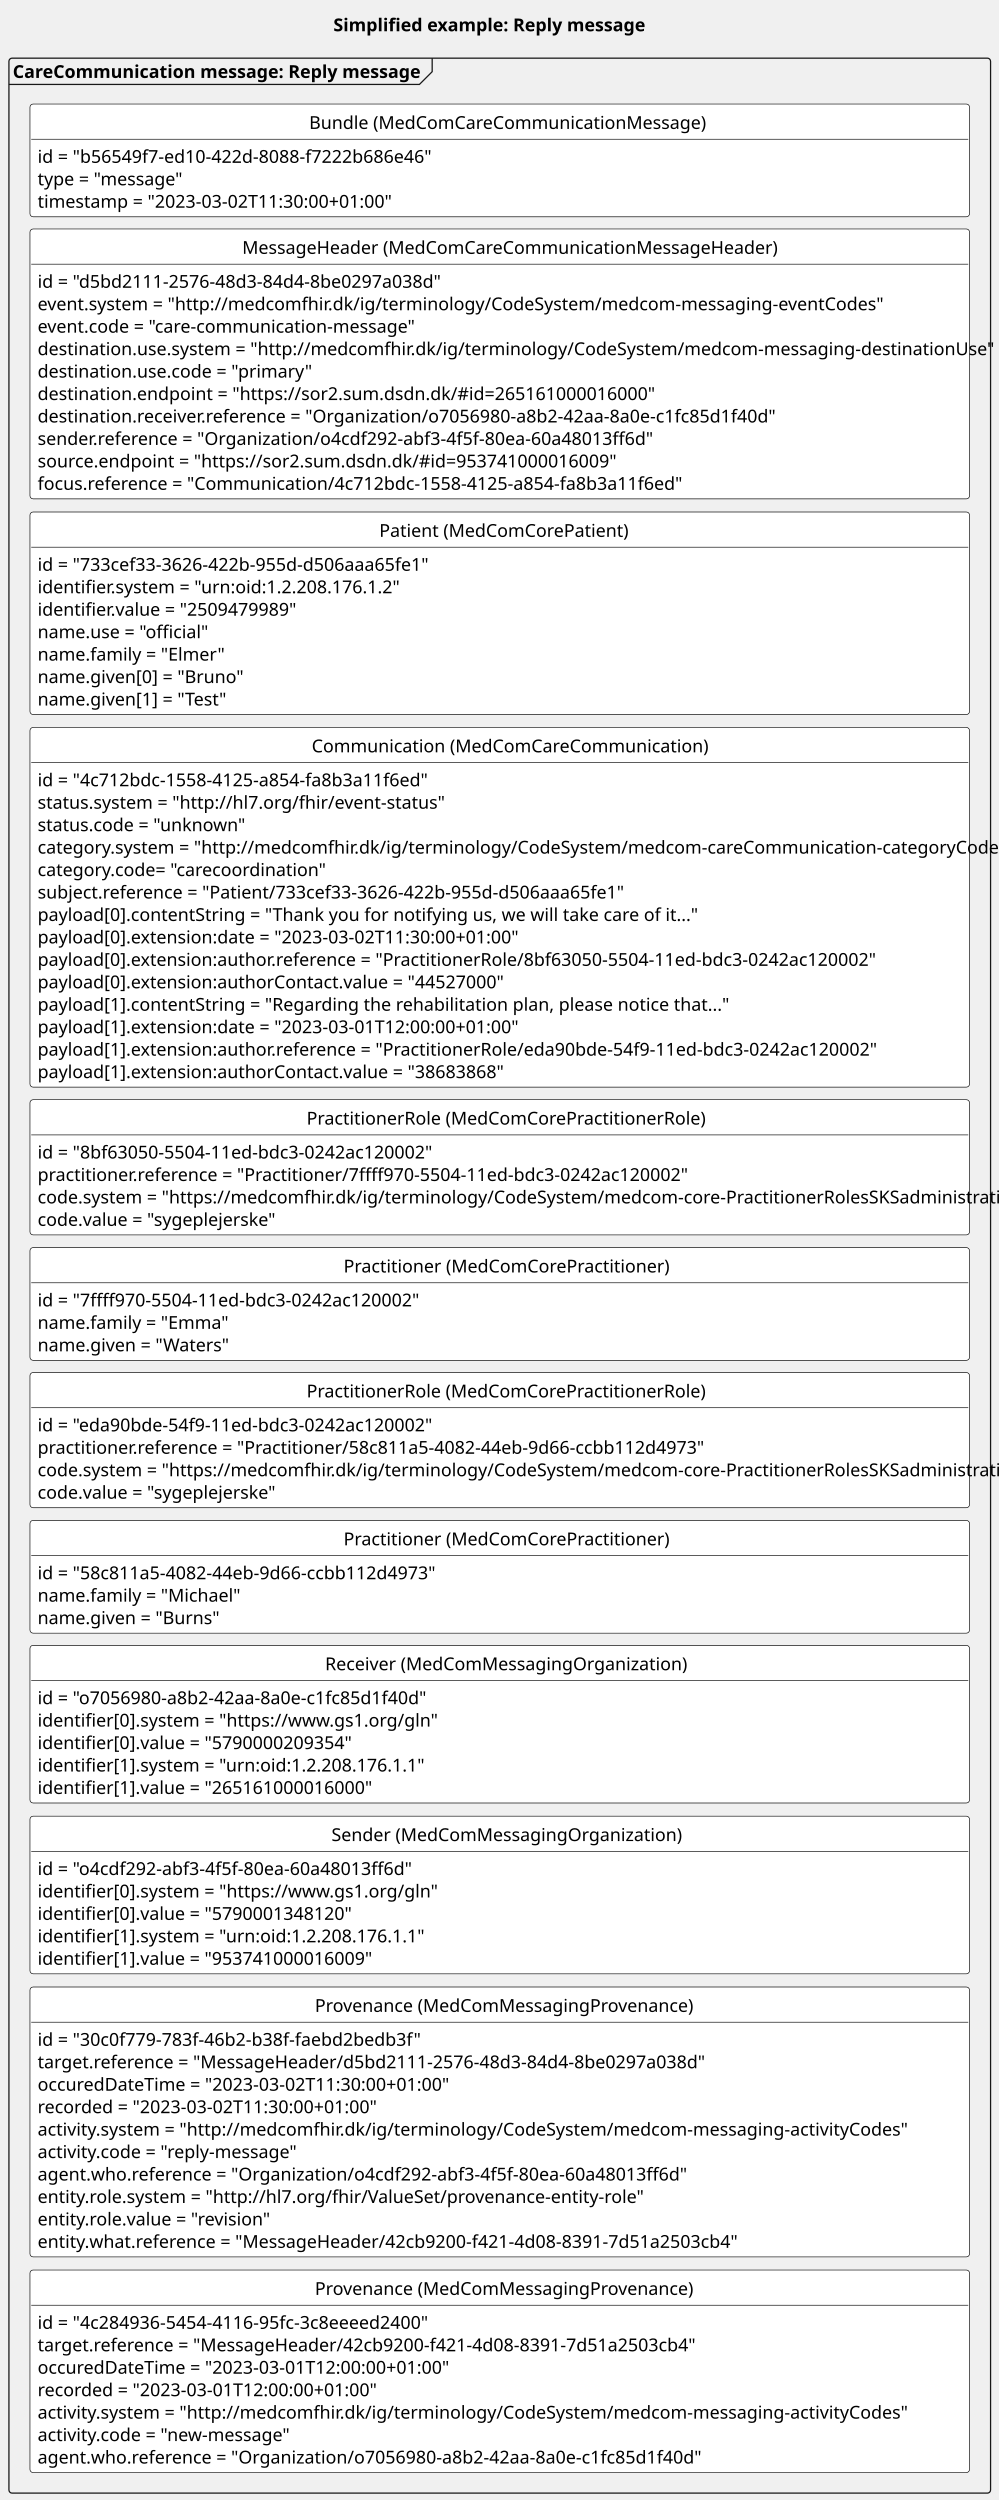
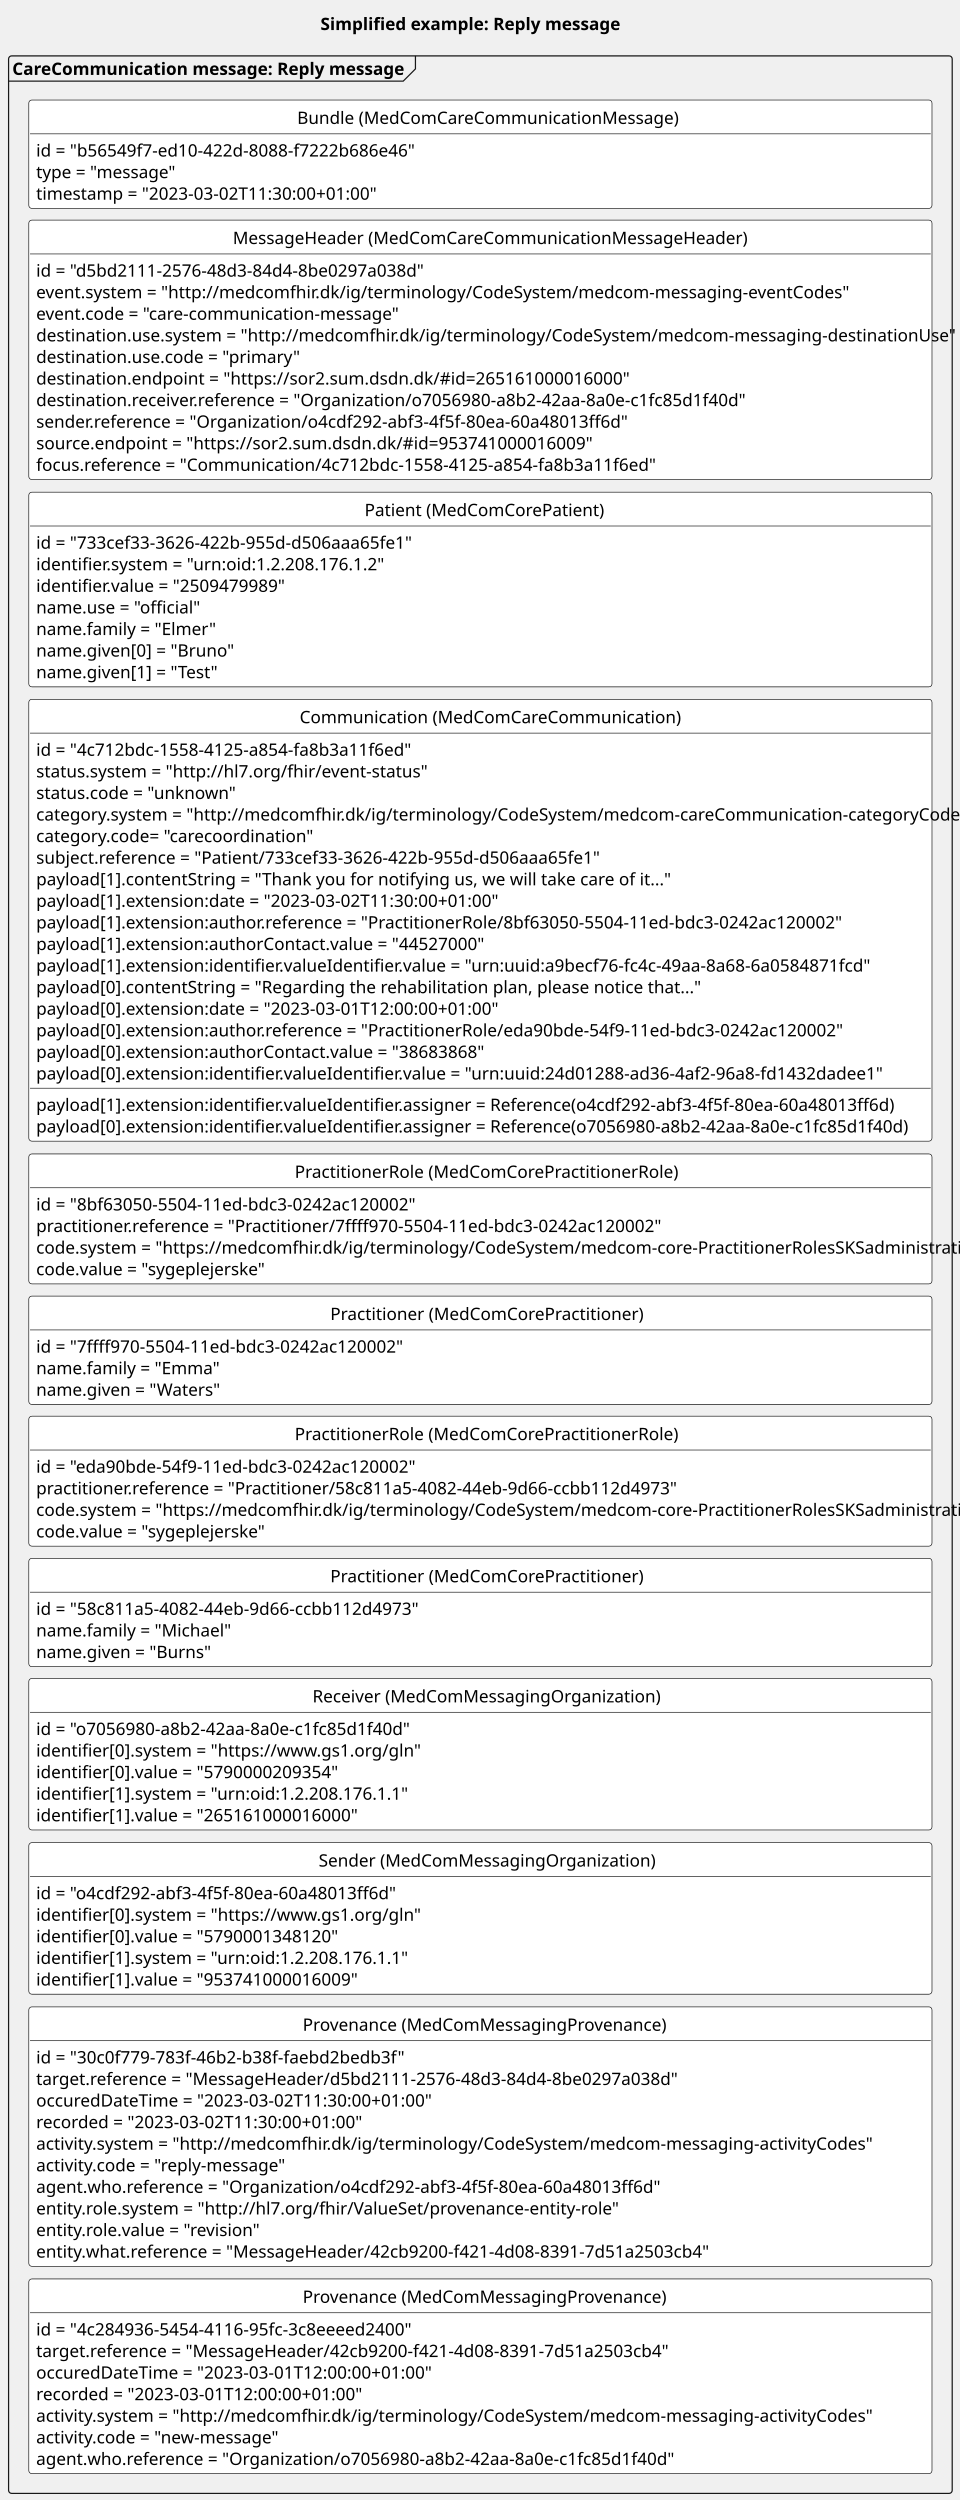
- <svg xmlns="http://www.w3.org/2000/svg" contentStyleType="text/css" height="1961px" preserveAspectRatio="none" style="width:783px;height:1961px;background:#FFFFFF;" version="1.1" viewBox="0 0 783 1961" width="783px" zoomAndPan="magnify">
+ <svg xmlns="http://www.w3.org/2000/svg" contentStyleType="text/css" height="2040px" preserveAspectRatio="none" style="width:783px;height:2040px;background:#FFFFFF;" version="1.1" viewBox="0 0 783 2040" width="783px" zoomAndPan="magnify">
  <defs />
  <g>
    <rect fill="none" height="27.609" id="_title" style="stroke:none;stroke-width:1.0;" width="256" x="256.5" y="5" />
    <text fill="#000000" font-family="sans-serif" font-size="14" font-weight="bold" lengthAdjust="spacing" textLength="246" x="261.5" y="24.533">Simplified example: Reply message</text>
    <g id="cluster_reply">
-       <rect fill="none" height="1910" rx="2.5" ry="2.5" style="stroke:#181818;stroke-width:1.0;" width="770" x="7" y="45.609" />
+       <rect fill="none" height="1989" rx="2.5" ry="2.5" style="stroke:#181818;stroke-width:1.0;" width="770" x="7" y="45.609" />
      <path d="M339,45.609 L339,56.219 L329,66.219 L7,66.219 " fill="none" style="stroke:#181818;stroke-width:1.0;" />
      <text fill="#000000" font-family="sans-serif" font-size="14" font-weight="bold" lengthAdjust="spacing" textLength="322" x="10" y="61.143">CareCommunication message: Reply message</text>
    </g>
    <g id="elem_replyB">
      <rect codeLine="19" fill="#FFFFFF" height="88.438" id="replyB" rx="2.5" ry="2.5" style="stroke:#000000;stroke-width:0.5;" width="737" x="23.5" y="81.609" />
      <text fill="#000000" font-family="sans-serif" font-size="14" lengthAdjust="spacing" textLength="299" x="242.5" y="101.143">Bundle (MedComCareCommunicationMessage)</text>
      <line style="stroke:#000000;stroke-width:0.5;" x1="24.5" x2="759.5" y1="109.219" y2="109.219" />
      <text fill="#000000" font-family="sans-serif" font-size="14" lengthAdjust="spacing" textLength="305" x="29.5" y="127.752">id = "b56549f7-ed10-422d-8088-f7222b686e46"</text>
      <text fill="#000000" font-family="sans-serif" font-size="14" lengthAdjust="spacing" textLength="110" x="29.5" y="145.361">type = "message"</text>
      <text fill="#000000" font-family="sans-serif" font-size="14" lengthAdjust="spacing" textLength="273" x="29.5" y="162.971">timestamp = "2023-03-02T11:30:00+01:00"</text>
    </g>
    <g id="elem_replyMH">
      <rect codeLine="24" fill="#FFFFFF" height="211.703" id="replyMH" rx="2.5" ry="2.5" style="stroke:#000000;stroke-width:0.5;" width="737" x="23.5" y="179.609" />
      <text fill="#000000" font-family="sans-serif" font-size="14" lengthAdjust="spacing" textLength="404" x="190" y="199.143">MessageHeader (MedComCareCommunicationMessageHeader)</text>
      <line style="stroke:#000000;stroke-width:0.5;" x1="24.5" x2="759.5" y1="207.219" y2="207.219" />
      <text fill="#000000" font-family="sans-serif" font-size="14" lengthAdjust="spacing" textLength="313" x="29.5" y="225.752">id = "d5bd2111-2576-48d3-84d4-8be0297a038d"</text>
      <text fill="#000000" font-family="sans-serif" font-size="14" lengthAdjust="spacing" textLength="624" x="29.5" y="243.361">event.system = "http://medcomfhir.dk/ig/terminology/CodeSystem/medcom-messaging-eventCodes"</text>
      <text fill="#000000" font-family="sans-serif" font-size="14" lengthAdjust="spacing" textLength="285" x="29.5" y="260.971">event.code = "care-communication-message"</text>
      <text fill="#000000" font-family="sans-serif" font-size="14" lengthAdjust="spacing" textLength="702" x="29.5" y="278.58">destination.use.system = "http://medcomfhir.dk/ig/terminology/CodeSystem/medcom-messaging-destinationUse"</text>
      <text fill="#000000" font-family="sans-serif" font-size="14" lengthAdjust="spacing" textLength="204" x="29.5" y="296.19">destination.use.code = "primary"</text>
      <text fill="#000000" font-family="sans-serif" font-size="14" lengthAdjust="spacing" textLength="460" x="29.5" y="313.799">destination.endpoint = "https://sor2.sum.dsdn.dk/#id=265161000016000"</text>
      <text fill="#000000" font-family="sans-serif" font-size="14" lengthAdjust="spacing" textLength="565" x="29.5" y="331.408">destination.receiver.reference = "Organization/o7056980-a8b2-42aa-8a0e-c1fc85d1f40d"</text>
      <text fill="#000000" font-family="sans-serif" font-size="14" lengthAdjust="spacing" textLength="470" x="29.5" y="349.018">sender.reference = "Organization/o4cdf292-abf3-4f5f-80ea-60a48013ff6d"</text>
      <text fill="#000000" font-family="sans-serif" font-size="14" lengthAdjust="spacing" textLength="434" x="29.5" y="366.627">source.endpoint = "https://sor2.sum.dsdn.dk/#id=953741000016009"</text>
      <text fill="#000000" font-family="sans-serif" font-size="14" lengthAdjust="spacing" textLength="492" x="29.5" y="384.236">focus.reference = "Communication/4c712bdc-1558-4125-a854-fa8b3a11f6ed"</text>
    </g>
    <g id="elem_replyPT">
      <rect codeLine="36" fill="#FFFFFF" height="158.875" id="replyPT" rx="2.5" ry="2.5" style="stroke:#000000;stroke-width:0.5;" width="737" x="23.5" y="401.609" />
      <text fill="#000000" font-family="sans-serif" font-size="14" lengthAdjust="spacing" textLength="189" x="297.5" y="421.143">Patient (MedComCorePatient)</text>
      <line style="stroke:#000000;stroke-width:0.5;" x1="24.5" x2="759.5" y1="429.219" y2="429.219" />
      <text fill="#000000" font-family="sans-serif" font-size="14" lengthAdjust="spacing" textLength="304" x="29.5" y="447.752">id = "733cef33-3626-422b-955d-d506aaa65fe1"</text>
      <text fill="#000000" font-family="sans-serif" font-size="14" lengthAdjust="spacing" textLength="276" x="29.5" y="465.361">identifier.system = "urn:oid:1.2.208.176.1.2"</text>
      <text fill="#000000" font-family="sans-serif" font-size="14" lengthAdjust="spacing" textLength="198" x="29.5" y="482.971">identifier.value = "2509479989"</text>
      <text fill="#000000" font-family="sans-serif" font-size="14" lengthAdjust="spacing" textLength="128" x="29.5" y="500.58">name.use = "official"</text>
      <text fill="#000000" font-family="sans-serif" font-size="14" lengthAdjust="spacing" textLength="137" x="29.5" y="518.189">name.family = "Elmer"</text>
      <text fill="#000000" font-family="sans-serif" font-size="14" lengthAdjust="spacing" textLength="153" x="29.5" y="535.799">name.given[0] = "Bruno"</text>
      <text fill="#000000" font-family="sans-serif" font-size="14" lengthAdjust="spacing" textLength="143" x="29.5" y="553.408">name.given[1] = "Test"</text>
    </g>
    <g id="elem_replyCom">
-       <rect codeLine="45" fill="#FFFFFF" height="282.141" id="replyCom" rx="2.5" ry="2.5" style="stroke:#000000;stroke-width:0.5;" width="737" x="23.5" y="570.609" />
+       <rect codeLine="45" fill="#FFFFFF" height="360.578" id="replyCom" rx="2.5" ry="2.5" style="stroke:#000000;stroke-width:0.5;" width="737" x="23.5" y="570.609" />
      <text fill="#000000" font-family="sans-serif" font-size="14" lengthAdjust="spacing" textLength="295" x="244.5" y="590.143">Communication (MedComCareCommunication)</text>
      <line style="stroke:#000000;stroke-width:0.5;" x1="24.5" x2="759.5" y1="598.219" y2="598.219" />
      <text fill="#000000" font-family="sans-serif" font-size="14" lengthAdjust="spacing" textLength="303" x="29.5" y="616.752">id = "4c712bdc-1558-4125-a854-fa8b3a11f6ed"</text>
      <text fill="#000000" font-family="sans-serif" font-size="14" lengthAdjust="spacing" textLength="298" x="29.5" y="634.361">status.system = "http://hl7.org/fhir/event-status"</text>
      <text fill="#000000" font-family="sans-serif" font-size="14" lengthAdjust="spacing" textLength="155" x="29.5" y="651.971">status.code = "unknown"</text>
      <text fill="#000000" font-family="sans-serif" font-size="14" lengthAdjust="spacing" textLength="721" x="29.5" y="669.58">category.system = "http://medcomfhir.dk/ig/terminology/CodeSystem/medcom-careCommunication-categoryCodes"</text>
      <text fill="#000000" font-family="sans-serif" font-size="14" lengthAdjust="spacing" textLength="218" x="29.5" y="687.189">category.code= "carecoordination"</text>
      <text fill="#000000" font-family="sans-serif" font-size="14" lengthAdjust="spacing" textLength="451" x="29.5" y="704.799">subject.reference = "Patient/733cef33-3626-422b-955d-d506aaa65fe1"</text>
-       <text fill="#000000" font-family="sans-serif" font-size="14" lengthAdjust="spacing" textLength="493" x="29.5" y="722.408">payload[0].contentString = "Thank you for notifying us, we will take care of it..."</text>
-       <text fill="#000000" font-family="sans-serif" font-size="14" lengthAdjust="spacing" textLength="371" x="29.5" y="740.018">payload[0].extension:date = "2023-03-02T11:30:00+01:00"</text>
-       <text fill="#000000" font-family="sans-serif" font-size="14" lengthAdjust="spacing" textLength="641" x="29.5" y="757.627">payload[0].extension:author.reference = "PractitionerRole/8bf63050-5504-11ed-bdc3-0242ac120002"</text>
-       <text fill="#000000" font-family="sans-serif" font-size="14" lengthAdjust="spacing" textLength="352" x="29.5" y="775.236">payload[0].extension:authorContact.value = "44527000"</text>
-       <text fill="#000000" font-family="sans-serif" font-size="14" lengthAdjust="spacing" textLength="518" x="29.5" y="792.846">payload[1].contentString = "Regarding the rehabilitation plan, please notice that..."</text>
-       <text fill="#000000" font-family="sans-serif" font-size="14" lengthAdjust="spacing" textLength="371" x="29.5" y="810.455">payload[1].extension:date = "2023-03-01T12:00:00+01:00"</text>
-       <text fill="#000000" font-family="sans-serif" font-size="14" lengthAdjust="spacing" textLength="641" x="29.5" y="828.064">payload[1].extension:author.reference = "PractitionerRole/eda90bde-54f9-11ed-bdc3-0242ac120002"</text>
-       <text fill="#000000" font-family="sans-serif" font-size="14" lengthAdjust="spacing" textLength="352" x="29.5" y="845.674">payload[1].extension:authorContact.value = "38683868"</text>
+       <text fill="#000000" font-family="sans-serif" font-size="14" lengthAdjust="spacing" textLength="493" x="29.5" y="722.408">payload[1].contentString = "Thank you for notifying us, we will take care of it..."</text>
+       <text fill="#000000" font-family="sans-serif" font-size="14" lengthAdjust="spacing" textLength="371" x="29.5" y="740.018">payload[1].extension:date = "2023-03-02T11:30:00+01:00"</text>
+       <text fill="#000000" font-family="sans-serif" font-size="14" lengthAdjust="spacing" textLength="641" x="29.5" y="757.627">payload[1].extension:author.reference = "PractitionerRole/8bf63050-5504-11ed-bdc3-0242ac120002"</text>
+       <text fill="#000000" font-family="sans-serif" font-size="14" lengthAdjust="spacing" textLength="352" x="29.5" y="775.236">payload[1].extension:authorContact.value = "44527000"</text>
+       <text fill="#000000" font-family="sans-serif" font-size="14" lengthAdjust="spacing" textLength="660" x="29.5" y="792.846">payload[1].extension:identifier.valueIdentifier.value = "urn:uuid:a9becf76-fc4c-49aa-8a68-6a0584871fcd"</text>
+       <text fill="#000000" font-family="sans-serif" font-size="14" lengthAdjust="spacing" textLength="518" x="29.5" y="810.455">payload[0].contentString = "Regarding the rehabilitation plan, please notice that..."</text>
+       <text fill="#000000" font-family="sans-serif" font-size="14" lengthAdjust="spacing" textLength="371" x="29.5" y="828.064">payload[0].extension:date = "2023-03-01T12:00:00+01:00"</text>
+       <text fill="#000000" font-family="sans-serif" font-size="14" lengthAdjust="spacing" textLength="641" x="29.5" y="845.674">payload[0].extension:author.reference = "PractitionerRole/eda90bde-54f9-11ed-bdc3-0242ac120002"</text>
+       <text fill="#000000" font-family="sans-serif" font-size="14" lengthAdjust="spacing" textLength="352" x="29.5" y="863.283">payload[0].extension:authorContact.value = "38683868"</text>
+       <text fill="#000000" font-family="sans-serif" font-size="14" lengthAdjust="spacing" textLength="668" x="29.5" y="880.893">payload[0].extension:identifier.valueIdentifier.value = "urn:uuid:24d01288-ad36-4af2-96a8-fd1432dadee1"</text>
+       <line style="stroke:#000000;stroke-width:0.5;" x1="24.5" x2="759.5" y1="887.969" y2="887.969" />
+       <text fill="#000000" font-family="sans-serif" font-size="14" lengthAdjust="spacing" textLength="681" x="29.5" y="906.502">payload[1].extension:identifier.valueIdentifier.assigner = Reference(o4cdf292-abf3-4f5f-80ea-60a48013ff6d)</text>
+       <text fill="#000000" font-family="sans-serif" font-size="14" lengthAdjust="spacing" textLength="696" x="29.5" y="924.111">payload[0].extension:identifier.valueIdentifier.assigner = Reference(o7056980-a8b2-42aa-8a0e-c1fc85d1f40d)</text>
    </g>
    <g id="elem_replyPracR">
-       <rect codeLine="61" fill="#FFFFFF" height="106.047" id="replyPracR" rx="2.5" ry="2.5" style="stroke:#000000;stroke-width:0.5;" width="737" x="23.5" y="862.609" />
-       <text fill="#000000" font-family="sans-serif" font-size="14" lengthAdjust="spacing" textLength="303" x="240.5" y="882.143">PractitionerRole (MedComCorePractitionerRole)</text>
-       <line style="stroke:#000000;stroke-width:0.5;" x1="24.5" x2="759.5" y1="890.219" y2="890.219" />
-       <text fill="#000000" font-family="sans-serif" font-size="14" lengthAdjust="spacing" textLength="307" x="29.5" y="908.752">id = "8bf63050-5504-11ed-bdc3-0242ac120002"</text>
-       <text fill="#000000" font-family="sans-serif" font-size="14" lengthAdjust="spacing" textLength="496" x="29.5" y="926.361">practitioner.reference = "Practitioner/7ffff970-5504-11ed-bdc3-0242ac120002"</text>
-       <text fill="#000000" font-family="sans-serif" font-size="14" lengthAdjust="spacing" textLength="725" x="29.5" y="943.971">code.system = "https://medcomfhir.dk/ig/terminology/CodeSystem/medcom-core-PractitionerRolesSKSadministrativ"</text>
-       <text fill="#000000" font-family="sans-serif" font-size="14" lengthAdjust="spacing" textLength="182" x="29.5" y="961.58">code.value = "sygeplejerske"</text>
+       <rect codeLine="65" fill="#FFFFFF" height="106.047" id="replyPracR" rx="2.5" ry="2.5" style="stroke:#000000;stroke-width:0.5;" width="737" x="23.5" y="941.609" />
+       <text fill="#000000" font-family="sans-serif" font-size="14" lengthAdjust="spacing" textLength="303" x="240.5" y="961.143">PractitionerRole (MedComCorePractitionerRole)</text>
+       <line style="stroke:#000000;stroke-width:0.5;" x1="24.5" x2="759.5" y1="969.219" y2="969.219" />
+       <text fill="#000000" font-family="sans-serif" font-size="14" lengthAdjust="spacing" textLength="307" x="29.5" y="987.752">id = "8bf63050-5504-11ed-bdc3-0242ac120002"</text>
+       <text fill="#000000" font-family="sans-serif" font-size="14" lengthAdjust="spacing" textLength="496" x="29.5" y="1005.361">practitioner.reference = "Practitioner/7ffff970-5504-11ed-bdc3-0242ac120002"</text>
+       <text fill="#000000" font-family="sans-serif" font-size="14" lengthAdjust="spacing" textLength="725" x="29.5" y="1022.971">code.system = "https://medcomfhir.dk/ig/terminology/CodeSystem/medcom-core-PractitionerRolesSKSadministrativ"</text>
+       <text fill="#000000" font-family="sans-serif" font-size="14" lengthAdjust="spacing" textLength="182" x="29.5" y="1040.58">code.value = "sygeplejerske"</text>
    </g>
    <g id="elem_replyPrac">
-       <rect codeLine="67" fill="#FFFFFF" height="88.438" id="replyPrac" rx="2.5" ry="2.5" style="stroke:#000000;stroke-width:0.5;" width="737" x="23.5" y="978.609" />
-       <text fill="#000000" font-family="sans-serif" font-size="14" lengthAdjust="spacing" textLength="245" x="269.5" y="998.143">Practitioner (MedComCorePractitioner)</text>
-       <line style="stroke:#000000;stroke-width:0.5;" x1="24.5" x2="759.5" y1="1006.219" y2="1006.219" />
-       <text fill="#000000" font-family="sans-serif" font-size="14" lengthAdjust="spacing" textLength="295" x="29.5" y="1024.752">id = "7ffff970-5504-11ed-bdc3-0242ac120002"</text>
-       <text fill="#000000" font-family="sans-serif" font-size="14" lengthAdjust="spacing" textLength="140" x="29.5" y="1042.361">name.family = "Emma"</text>
-       <text fill="#000000" font-family="sans-serif" font-size="14" lengthAdjust="spacing" textLength="144" x="29.5" y="1059.971">name.given = "Waters"</text>
+       <rect codeLine="71" fill="#FFFFFF" height="88.438" id="replyPrac" rx="2.5" ry="2.5" style="stroke:#000000;stroke-width:0.5;" width="737" x="23.5" y="1057.609" />
+       <text fill="#000000" font-family="sans-serif" font-size="14" lengthAdjust="spacing" textLength="245" x="269.5" y="1077.143">Practitioner (MedComCorePractitioner)</text>
+       <line style="stroke:#000000;stroke-width:0.5;" x1="24.5" x2="759.5" y1="1085.219" y2="1085.219" />
+       <text fill="#000000" font-family="sans-serif" font-size="14" lengthAdjust="spacing" textLength="295" x="29.5" y="1103.752">id = "7ffff970-5504-11ed-bdc3-0242ac120002"</text>
+       <text fill="#000000" font-family="sans-serif" font-size="14" lengthAdjust="spacing" textLength="140" x="29.5" y="1121.361">name.family = "Emma"</text>
+       <text fill="#000000" font-family="sans-serif" font-size="14" lengthAdjust="spacing" textLength="144" x="29.5" y="1138.971">name.given = "Waters"</text>
    </g>
    <g id="elem_newPracR">
-       <rect codeLine="72" fill="#FFFFFF" height="106.047" id="newPracR" rx="2.5" ry="2.5" style="stroke:#000000;stroke-width:0.5;" width="737" x="23.5" y="1076.609" />
-       <text fill="#000000" font-family="sans-serif" font-size="14" lengthAdjust="spacing" textLength="303" x="240.5" y="1096.143">PractitionerRole (MedComCorePractitionerRole)</text>
-       <line style="stroke:#000000;stroke-width:0.5;" x1="24.5" x2="759.5" y1="1104.219" y2="1104.219" />
-       <text fill="#000000" font-family="sans-serif" font-size="14" lengthAdjust="spacing" textLength="307" x="29.5" y="1122.752">id = "eda90bde-54f9-11ed-bdc3-0242ac120002"</text>
-       <text fill="#000000" font-family="sans-serif" font-size="14" lengthAdjust="spacing" textLength="511" x="29.5" y="1140.361">practitioner.reference = "Practitioner/58c811a5-4082-44eb-9d66-ccbb112d4973"</text>
-       <text fill="#000000" font-family="sans-serif" font-size="14" lengthAdjust="spacing" textLength="725" x="29.5" y="1157.971">code.system = "https://medcomfhir.dk/ig/terminology/CodeSystem/medcom-core-PractitionerRolesSKSadministrativ"</text>
-       <text fill="#000000" font-family="sans-serif" font-size="14" lengthAdjust="spacing" textLength="182" x="29.5" y="1175.58">code.value = "sygeplejerske"</text>
+       <rect codeLine="76" fill="#FFFFFF" height="106.047" id="newPracR" rx="2.5" ry="2.5" style="stroke:#000000;stroke-width:0.5;" width="737" x="23.5" y="1155.609" />
+       <text fill="#000000" font-family="sans-serif" font-size="14" lengthAdjust="spacing" textLength="303" x="240.5" y="1175.143">PractitionerRole (MedComCorePractitionerRole)</text>
+       <line style="stroke:#000000;stroke-width:0.5;" x1="24.5" x2="759.5" y1="1183.219" y2="1183.219" />
+       <text fill="#000000" font-family="sans-serif" font-size="14" lengthAdjust="spacing" textLength="307" x="29.5" y="1201.752">id = "eda90bde-54f9-11ed-bdc3-0242ac120002"</text>
+       <text fill="#000000" font-family="sans-serif" font-size="14" lengthAdjust="spacing" textLength="511" x="29.5" y="1219.361">practitioner.reference = "Practitioner/58c811a5-4082-44eb-9d66-ccbb112d4973"</text>
+       <text fill="#000000" font-family="sans-serif" font-size="14" lengthAdjust="spacing" textLength="725" x="29.5" y="1236.971">code.system = "https://medcomfhir.dk/ig/terminology/CodeSystem/medcom-core-PractitionerRolesSKSadministrativ"</text>
+       <text fill="#000000" font-family="sans-serif" font-size="14" lengthAdjust="spacing" textLength="182" x="29.5" y="1254.58">code.value = "sygeplejerske"</text>
    </g>
    <g id="elem_newPrac">
-       <rect codeLine="78" fill="#FFFFFF" height="88.438" id="newPrac" rx="2.5" ry="2.5" style="stroke:#000000;stroke-width:0.5;" width="737" x="23.5" y="1192.609" />
-       <text fill="#000000" font-family="sans-serif" font-size="14" lengthAdjust="spacing" textLength="245" x="269.5" y="1212.143">Practitioner (MedComCorePractitioner)</text>
-       <line style="stroke:#000000;stroke-width:0.5;" x1="24.5" x2="759.5" y1="1220.219" y2="1220.219" />
-       <text fill="#000000" font-family="sans-serif" font-size="14" lengthAdjust="spacing" textLength="310" x="29.5" y="1238.752">id = "58c811a5-4082-44eb-9d66-ccbb112d4973"</text>
-       <text fill="#000000" font-family="sans-serif" font-size="14" lengthAdjust="spacing" textLength="149" x="29.5" y="1256.361">name.family = "Michael"</text>
-       <text fill="#000000" font-family="sans-serif" font-size="14" lengthAdjust="spacing" textLength="136" x="29.5" y="1273.971">name.given = "Burns"</text>
+       <rect codeLine="82" fill="#FFFFFF" height="88.438" id="newPrac" rx="2.5" ry="2.5" style="stroke:#000000;stroke-width:0.5;" width="737" x="23.5" y="1271.609" />
+       <text fill="#000000" font-family="sans-serif" font-size="14" lengthAdjust="spacing" textLength="245" x="269.5" y="1291.143">Practitioner (MedComCorePractitioner)</text>
+       <line style="stroke:#000000;stroke-width:0.5;" x1="24.5" x2="759.5" y1="1299.219" y2="1299.219" />
+       <text fill="#000000" font-family="sans-serif" font-size="14" lengthAdjust="spacing" textLength="310" x="29.5" y="1317.752">id = "58c811a5-4082-44eb-9d66-ccbb112d4973"</text>
+       <text fill="#000000" font-family="sans-serif" font-size="14" lengthAdjust="spacing" textLength="149" x="29.5" y="1335.361">name.family = "Michael"</text>
+       <text fill="#000000" font-family="sans-serif" font-size="14" lengthAdjust="spacing" textLength="136" x="29.5" y="1352.971">name.given = "Burns"</text>
    </g>
    <g id="elem_replySOrg">
-       <rect codeLine="83" fill="#FFFFFF" height="123.656" id="replySOrg" rx="2.5" ry="2.5" style="stroke:#000000;stroke-width:0.5;" width="737" x="23.5" y="1424.609" />
-       <text fill="#000000" font-family="sans-serif" font-size="14" lengthAdjust="spacing" textLength="264" x="260" y="1444.143">Sender (MedComMessagingOrganization)</text>
-       <line style="stroke:#000000;stroke-width:0.5;" x1="24.5" x2="759.5" y1="1452.219" y2="1452.219" />
-       <text fill="#000000" font-family="sans-serif" font-size="14" lengthAdjust="spacing" textLength="288" x="29.5" y="1470.752">id = "o4cdf292-abf3-4f5f-80ea-60a48013ff6d"</text>
-       <text fill="#000000" font-family="sans-serif" font-size="14" lengthAdjust="spacing" textLength="289" x="29.5" y="1488.361">identifier[0].system = "https://www.gs1.org/gln"</text>
-       <text fill="#000000" font-family="sans-serif" font-size="14" lengthAdjust="spacing" textLength="238" x="29.5" y="1505.971">identifier[0].value = "5790001348120"</text>
-       <text fill="#000000" font-family="sans-serif" font-size="14" lengthAdjust="spacing" textLength="292" x="29.5" y="1523.58">identifier[1].system = "urn:oid:1.2.208.176.1.1"</text>
-       <text fill="#000000" font-family="sans-serif" font-size="14" lengthAdjust="spacing" textLength="254" x="29.5" y="1541.189">identifier[1].value = "953741000016009"</text>
+       <rect codeLine="87" fill="#FFFFFF" height="123.656" id="replySOrg" rx="2.5" ry="2.5" style="stroke:#000000;stroke-width:0.5;" width="737" x="23.5" y="1503.609" />
+       <text fill="#000000" font-family="sans-serif" font-size="14" lengthAdjust="spacing" textLength="264" x="260" y="1523.143">Sender (MedComMessagingOrganization)</text>
+       <line style="stroke:#000000;stroke-width:0.5;" x1="24.5" x2="759.5" y1="1531.219" y2="1531.219" />
+       <text fill="#000000" font-family="sans-serif" font-size="14" lengthAdjust="spacing" textLength="288" x="29.5" y="1549.752">id = "o4cdf292-abf3-4f5f-80ea-60a48013ff6d"</text>
+       <text fill="#000000" font-family="sans-serif" font-size="14" lengthAdjust="spacing" textLength="289" x="29.5" y="1567.361">identifier[0].system = "https://www.gs1.org/gln"</text>
+       <text fill="#000000" font-family="sans-serif" font-size="14" lengthAdjust="spacing" textLength="238" x="29.5" y="1584.971">identifier[0].value = "5790001348120"</text>
+       <text fill="#000000" font-family="sans-serif" font-size="14" lengthAdjust="spacing" textLength="292" x="29.5" y="1602.58">identifier[1].system = "urn:oid:1.2.208.176.1.1"</text>
+       <text fill="#000000" font-family="sans-serif" font-size="14" lengthAdjust="spacing" textLength="254" x="29.5" y="1620.189">identifier[1].value = "953741000016009"</text>
    </g>
    <g id="elem_replyROrg">
-       <rect codeLine="90" fill="#FFFFFF" height="123.656" id="replyROrg" rx="2.5" ry="2.5" style="stroke:#000000;stroke-width:0.5;" width="737" x="23.5" y="1290.609" />
-       <text fill="#000000" font-family="sans-serif" font-size="14" lengthAdjust="spacing" textLength="274" x="255" y="1310.143">Receiver (MedComMessagingOrganization)</text>
-       <line style="stroke:#000000;stroke-width:0.5;" x1="24.5" x2="759.5" y1="1318.219" y2="1318.219" />
-       <text fill="#000000" font-family="sans-serif" font-size="14" lengthAdjust="spacing" textLength="303" x="29.5" y="1336.752">id = "o7056980-a8b2-42aa-8a0e-c1fc85d1f40d"</text>
-       <text fill="#000000" font-family="sans-serif" font-size="14" lengthAdjust="spacing" textLength="289" x="29.5" y="1354.361">identifier[0].system = "https://www.gs1.org/gln"</text>
-       <text fill="#000000" font-family="sans-serif" font-size="14" lengthAdjust="spacing" textLength="238" x="29.5" y="1371.971">identifier[0].value = "5790000209354"</text>
-       <text fill="#000000" font-family="sans-serif" font-size="14" lengthAdjust="spacing" textLength="292" x="29.5" y="1389.58">identifier[1].system = "urn:oid:1.2.208.176.1.1"</text>
-       <text fill="#000000" font-family="sans-serif" font-size="14" lengthAdjust="spacing" textLength="254" x="29.5" y="1407.189">identifier[1].value = "265161000016000"</text>
+       <rect codeLine="94" fill="#FFFFFF" height="123.656" id="replyROrg" rx="2.5" ry="2.5" style="stroke:#000000;stroke-width:0.5;" width="737" x="23.5" y="1369.609" />
+       <text fill="#000000" font-family="sans-serif" font-size="14" lengthAdjust="spacing" textLength="274" x="255" y="1389.143">Receiver (MedComMessagingOrganization)</text>
+       <line style="stroke:#000000;stroke-width:0.5;" x1="24.5" x2="759.5" y1="1397.219" y2="1397.219" />
+       <text fill="#000000" font-family="sans-serif" font-size="14" lengthAdjust="spacing" textLength="303" x="29.5" y="1415.752">id = "o7056980-a8b2-42aa-8a0e-c1fc85d1f40d"</text>
+       <text fill="#000000" font-family="sans-serif" font-size="14" lengthAdjust="spacing" textLength="289" x="29.5" y="1433.361">identifier[0].system = "https://www.gs1.org/gln"</text>
+       <text fill="#000000" font-family="sans-serif" font-size="14" lengthAdjust="spacing" textLength="238" x="29.5" y="1450.971">identifier[0].value = "5790000209354"</text>
+       <text fill="#000000" font-family="sans-serif" font-size="14" lengthAdjust="spacing" textLength="292" x="29.5" y="1468.58">identifier[1].system = "urn:oid:1.2.208.176.1.1"</text>
+       <text fill="#000000" font-family="sans-serif" font-size="14" lengthAdjust="spacing" textLength="254" x="29.5" y="1486.189">identifier[1].value = "265161000016000"</text>
    </g>
    <g id="elem_replyPRO">
-       <rect codeLine="97" fill="#FFFFFF" height="211.703" id="replyPRO" rx="2.5" ry="2.5" style="stroke:#000000;stroke-width:0.5;" width="737" x="23.5" y="1558.609" />
-       <text fill="#000000" font-family="sans-serif" font-size="14" lengthAdjust="spacing" textLength="290" x="247" y="1578.143">Provenance (MedComMessagingProvenance)</text>
-       <line style="stroke:#000000;stroke-width:0.5;" x1="24.5" x2="759.5" y1="1586.219" y2="1586.219" />
-       <text fill="#000000" font-family="sans-serif" font-size="14" lengthAdjust="spacing" textLength="292" x="29.5" y="1604.752">id = "30c0f779-783f-46b2-b38f-faebd2bedb3f"</text>
-       <text fill="#000000" font-family="sans-serif" font-size="14" lengthAdjust="spacing" textLength="511" x="29.5" y="1622.361">target.reference = "MessageHeader/d5bd2111-2576-48d3-84d4-8be0297a038d"</text>
-       <text fill="#000000" font-family="sans-serif" font-size="14" lengthAdjust="spacing" textLength="321" x="29.5" y="1639.971">occuredDateTime = "2023-03-02T11:30:00+01:00"</text>
-       <text fill="#000000" font-family="sans-serif" font-size="14" lengthAdjust="spacing" textLength="266" x="29.5" y="1657.58">recorded = "2023-03-02T11:30:00+01:00"</text>
-       <text fill="#000000" font-family="sans-serif" font-size="14" lengthAdjust="spacing" textLength="640" x="29.5" y="1675.189">activity.system = "http://medcomfhir.dk/ig/terminology/CodeSystem/medcom-messaging-activityCodes"</text>
-       <text fill="#000000" font-family="sans-serif" font-size="14" lengthAdjust="spacing" textLength="197" x="29.5" y="1692.799">activity.code = "reply-message"</text>
-       <text fill="#000000" font-family="sans-serif" font-size="14" lengthAdjust="spacing" textLength="491" x="29.5" y="1710.408">agent.who.reference = "Organization/o4cdf292-abf3-4f5f-80ea-60a48013ff6d"</text>
-       <text fill="#000000" font-family="sans-serif" font-size="14" lengthAdjust="spacing" textLength="448" x="29.5" y="1728.018">entity.role.system = "http://hl7.org/fhir/ValueSet/provenance-entity-role"</text>
-       <text fill="#000000" font-family="sans-serif" font-size="14" lengthAdjust="spacing" textLength="175" x="29.5" y="1745.627">entity.role.value = "revision"</text>
-       <text fill="#000000" font-family="sans-serif" font-size="14" lengthAdjust="spacing" textLength="535" x="29.5" y="1763.236">entity.what.reference = "MessageHeader/42cb9200-f421-4d08-8391-7d51a2503cb4"</text>
+       <rect codeLine="101" fill="#FFFFFF" height="211.703" id="replyPRO" rx="2.5" ry="2.5" style="stroke:#000000;stroke-width:0.5;" width="737" x="23.5" y="1637.609" />
+       <text fill="#000000" font-family="sans-serif" font-size="14" lengthAdjust="spacing" textLength="290" x="247" y="1657.143">Provenance (MedComMessagingProvenance)</text>
+       <line style="stroke:#000000;stroke-width:0.5;" x1="24.5" x2="759.5" y1="1665.219" y2="1665.219" />
+       <text fill="#000000" font-family="sans-serif" font-size="14" lengthAdjust="spacing" textLength="292" x="29.5" y="1683.752">id = "30c0f779-783f-46b2-b38f-faebd2bedb3f"</text>
+       <text fill="#000000" font-family="sans-serif" font-size="14" lengthAdjust="spacing" textLength="511" x="29.5" y="1701.361">target.reference = "MessageHeader/d5bd2111-2576-48d3-84d4-8be0297a038d"</text>
+       <text fill="#000000" font-family="sans-serif" font-size="14" lengthAdjust="spacing" textLength="321" x="29.5" y="1718.971">occuredDateTime = "2023-03-02T11:30:00+01:00"</text>
+       <text fill="#000000" font-family="sans-serif" font-size="14" lengthAdjust="spacing" textLength="266" x="29.5" y="1736.58">recorded = "2023-03-02T11:30:00+01:00"</text>
+       <text fill="#000000" font-family="sans-serif" font-size="14" lengthAdjust="spacing" textLength="640" x="29.5" y="1754.189">activity.system = "http://medcomfhir.dk/ig/terminology/CodeSystem/medcom-messaging-activityCodes"</text>
+       <text fill="#000000" font-family="sans-serif" font-size="14" lengthAdjust="spacing" textLength="197" x="29.5" y="1771.799">activity.code = "reply-message"</text>
+       <text fill="#000000" font-family="sans-serif" font-size="14" lengthAdjust="spacing" textLength="491" x="29.5" y="1789.408">agent.who.reference = "Organization/o4cdf292-abf3-4f5f-80ea-60a48013ff6d"</text>
+       <text fill="#000000" font-family="sans-serif" font-size="14" lengthAdjust="spacing" textLength="448" x="29.5" y="1807.018">entity.role.system = "http://hl7.org/fhir/ValueSet/provenance-entity-role"</text>
+       <text fill="#000000" font-family="sans-serif" font-size="14" lengthAdjust="spacing" textLength="175" x="29.5" y="1824.627">entity.role.value = "revision"</text>
+       <text fill="#000000" font-family="sans-serif" font-size="14" lengthAdjust="spacing" textLength="535" x="29.5" y="1842.236">entity.what.reference = "MessageHeader/42cb9200-f421-4d08-8391-7d51a2503cb4"</text>
    </g>
    <g id="elem_newPRO">
-       <rect codeLine="109" fill="#FFFFFF" height="158.875" id="newPRO" rx="2.5" ry="2.5" style="stroke:#000000;stroke-width:0.5;" width="737" x="23.5" y="1780.609" />
-       <text fill="#000000" font-family="sans-serif" font-size="14" lengthAdjust="spacing" textLength="290" x="247" y="1800.143">Provenance (MedComMessagingProvenance)</text>
-       <line style="stroke:#000000;stroke-width:0.5;" x1="24.5" x2="759.5" y1="1808.219" y2="1808.219" />
-       <text fill="#000000" font-family="sans-serif" font-size="14" lengthAdjust="spacing" textLength="306" x="29.5" y="1826.752">id = "4c284936-5454-4116-95fc-3c8eeeed2400"</text>
-       <text fill="#000000" font-family="sans-serif" font-size="14" lengthAdjust="spacing" textLength="505" x="29.5" y="1844.361">target.reference = "MessageHeader/42cb9200-f421-4d08-8391-7d51a2503cb4"</text>
-       <text fill="#000000" font-family="sans-serif" font-size="14" lengthAdjust="spacing" textLength="321" x="29.5" y="1861.971">occuredDateTime = "2023-03-01T12:00:00+01:00"</text>
-       <text fill="#000000" font-family="sans-serif" font-size="14" lengthAdjust="spacing" textLength="266" x="29.5" y="1879.58">recorded = "2023-03-01T12:00:00+01:00"</text>
-       <text fill="#000000" font-family="sans-serif" font-size="14" lengthAdjust="spacing" textLength="640" x="29.5" y="1897.189">activity.system = "http://medcomfhir.dk/ig/terminology/CodeSystem/medcom-messaging-activityCodes"</text>
-       <text fill="#000000" font-family="sans-serif" font-size="14" lengthAdjust="spacing" textLength="191" x="29.5" y="1914.799">activity.code = "new-message"</text>
-       <text fill="#000000" font-family="sans-serif" font-size="14" lengthAdjust="spacing" textLength="506" x="29.5" y="1932.408">agent.who.reference = "Organization/o7056980-a8b2-42aa-8a0e-c1fc85d1f40d"</text>
+       <rect codeLine="113" fill="#FFFFFF" height="158.875" id="newPRO" rx="2.5" ry="2.5" style="stroke:#000000;stroke-width:0.5;" width="737" x="23.5" y="1859.609" />
+       <text fill="#000000" font-family="sans-serif" font-size="14" lengthAdjust="spacing" textLength="290" x="247" y="1879.143">Provenance (MedComMessagingProvenance)</text>
+       <line style="stroke:#000000;stroke-width:0.5;" x1="24.5" x2="759.5" y1="1887.219" y2="1887.219" />
+       <text fill="#000000" font-family="sans-serif" font-size="14" lengthAdjust="spacing" textLength="306" x="29.5" y="1905.752">id = "4c284936-5454-4116-95fc-3c8eeeed2400"</text>
+       <text fill="#000000" font-family="sans-serif" font-size="14" lengthAdjust="spacing" textLength="505" x="29.5" y="1923.361">target.reference = "MessageHeader/42cb9200-f421-4d08-8391-7d51a2503cb4"</text>
+       <text fill="#000000" font-family="sans-serif" font-size="14" lengthAdjust="spacing" textLength="321" x="29.5" y="1940.971">occuredDateTime = "2023-03-01T12:00:00+01:00"</text>
+       <text fill="#000000" font-family="sans-serif" font-size="14" lengthAdjust="spacing" textLength="266" x="29.5" y="1958.58">recorded = "2023-03-01T12:00:00+01:00"</text>
+       <text fill="#000000" font-family="sans-serif" font-size="14" lengthAdjust="spacing" textLength="640" x="29.5" y="1976.189">activity.system = "http://medcomfhir.dk/ig/terminology/CodeSystem/medcom-messaging-activityCodes"</text>
+       <text fill="#000000" font-family="sans-serif" font-size="14" lengthAdjust="spacing" textLength="191" x="29.5" y="1993.799">activity.code = "new-message"</text>
+       <text fill="#000000" font-family="sans-serif" font-size="14" lengthAdjust="spacing" textLength="506" x="29.5" y="2011.408">agent.who.reference = "Organization/o7056980-a8b2-42aa-8a0e-c1fc85d1f40d"</text>
    </g>
  </g>
</svg>
